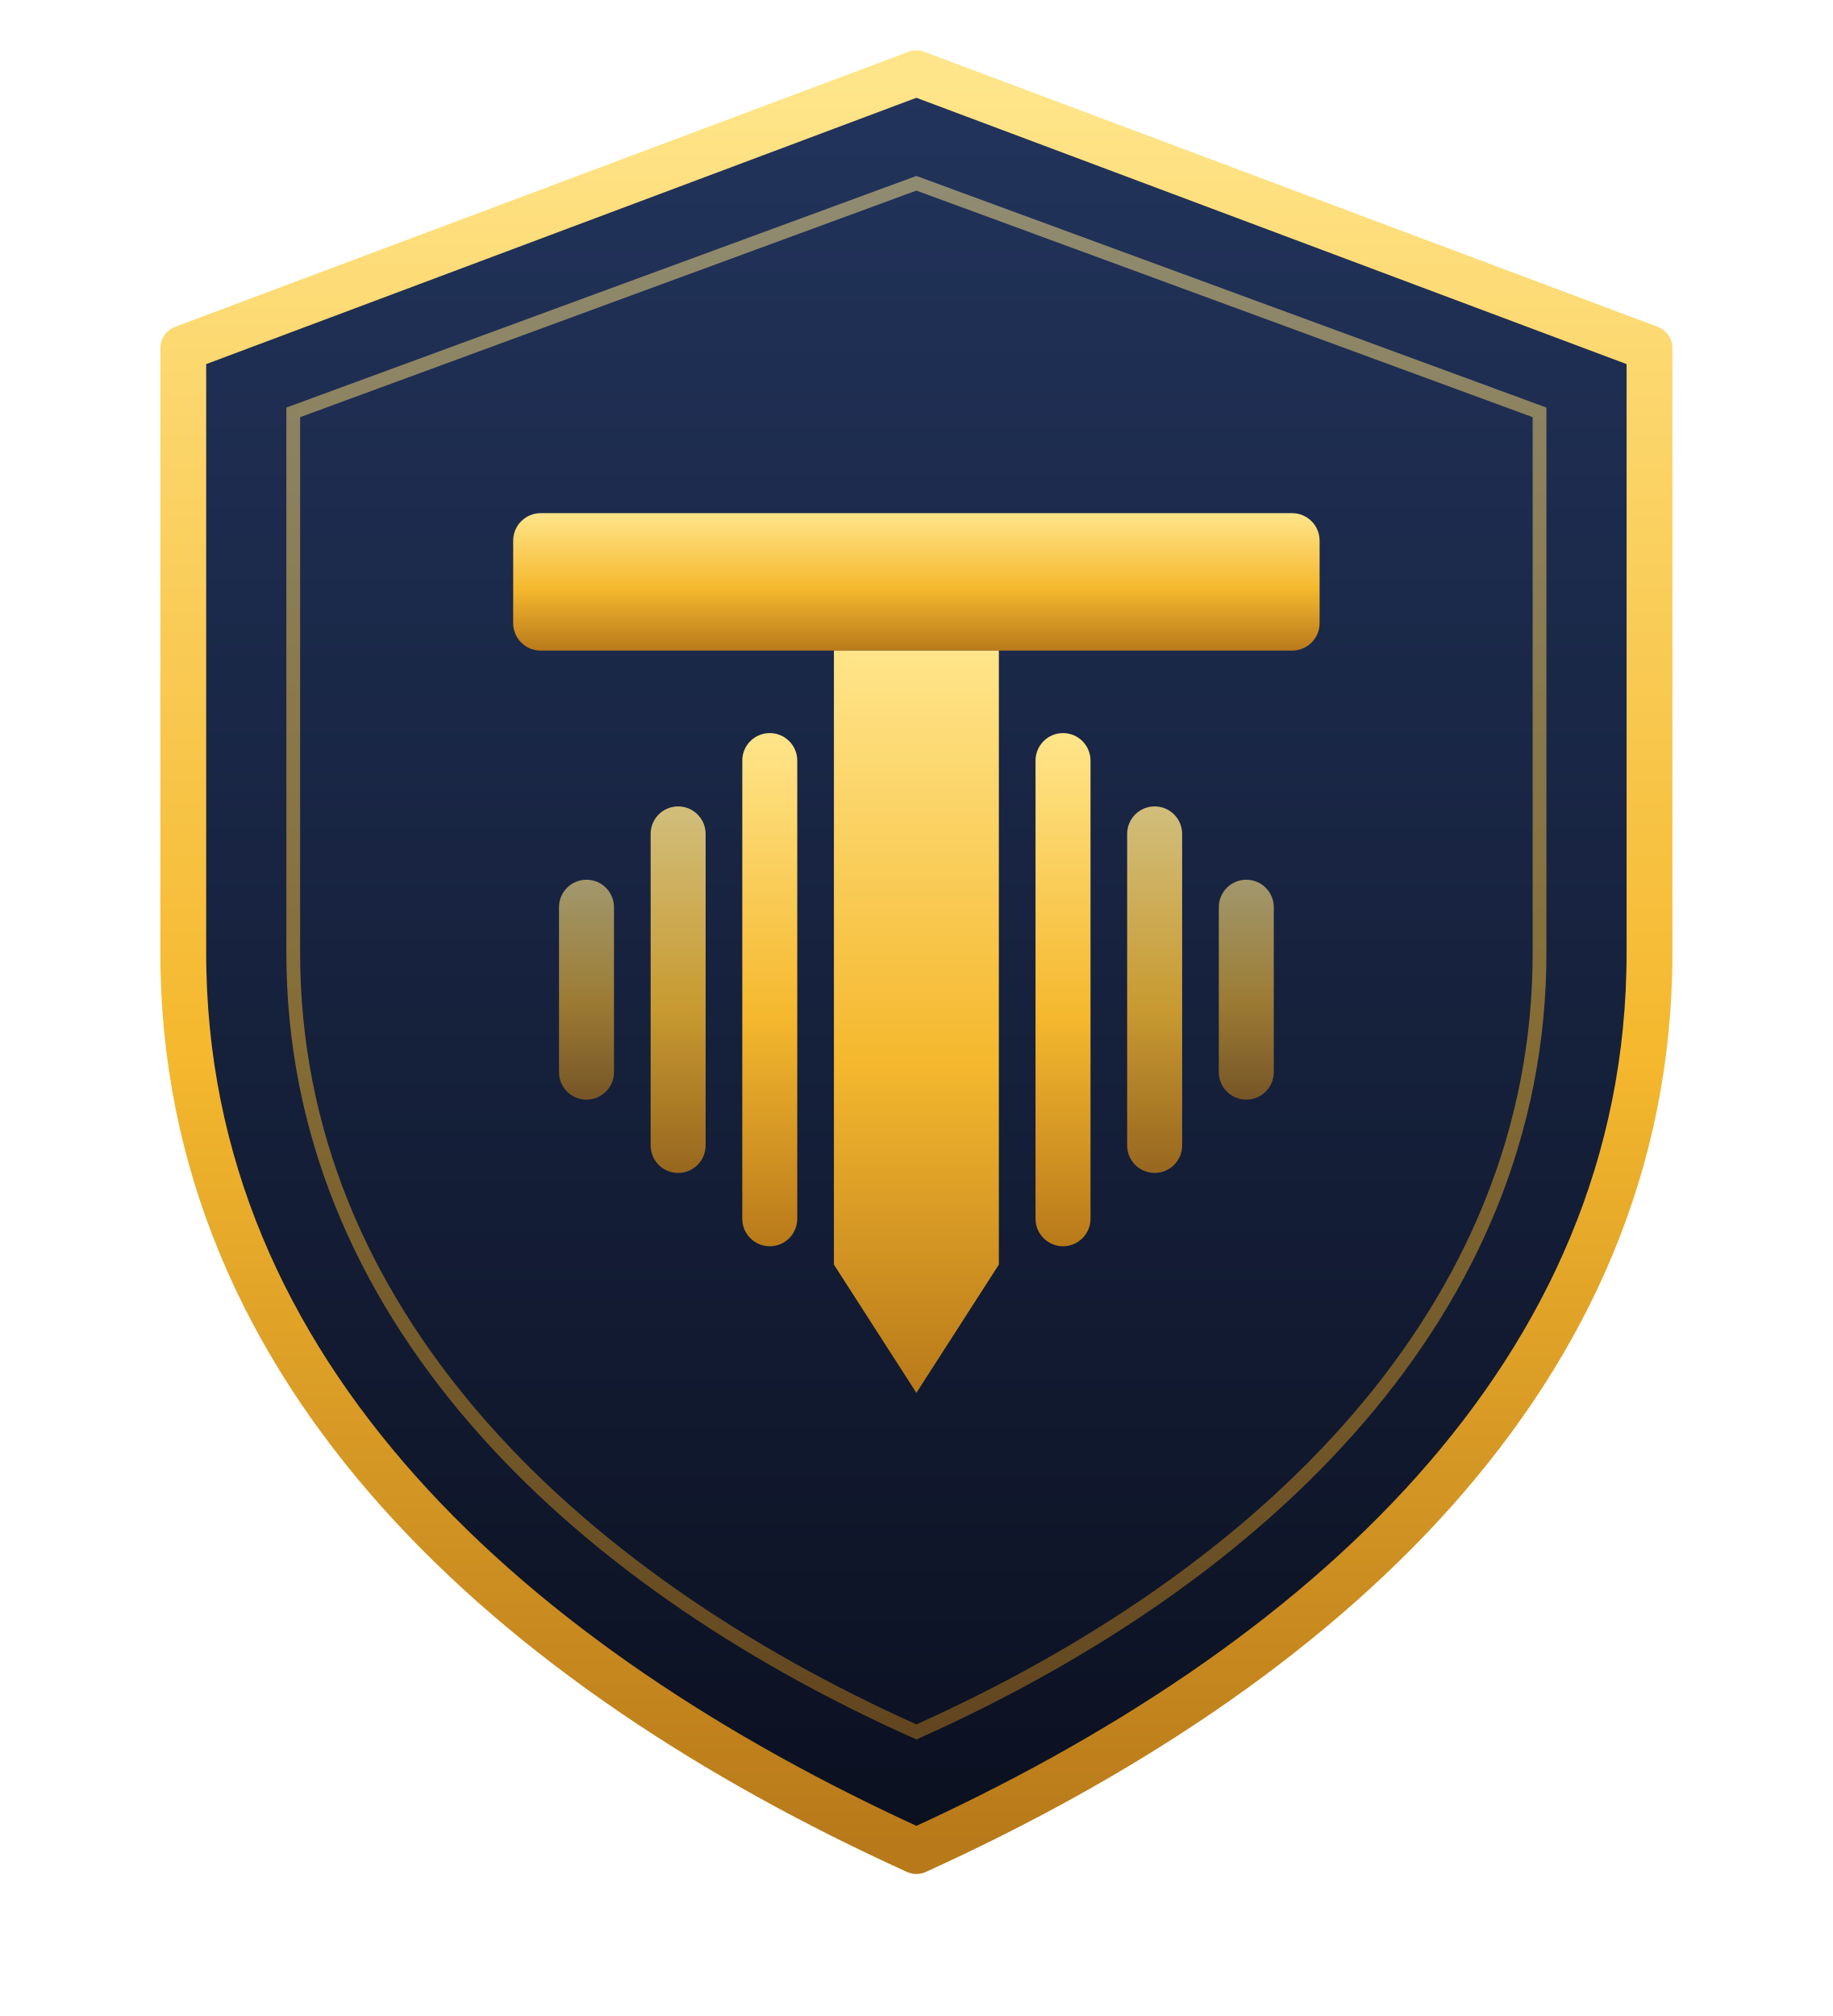
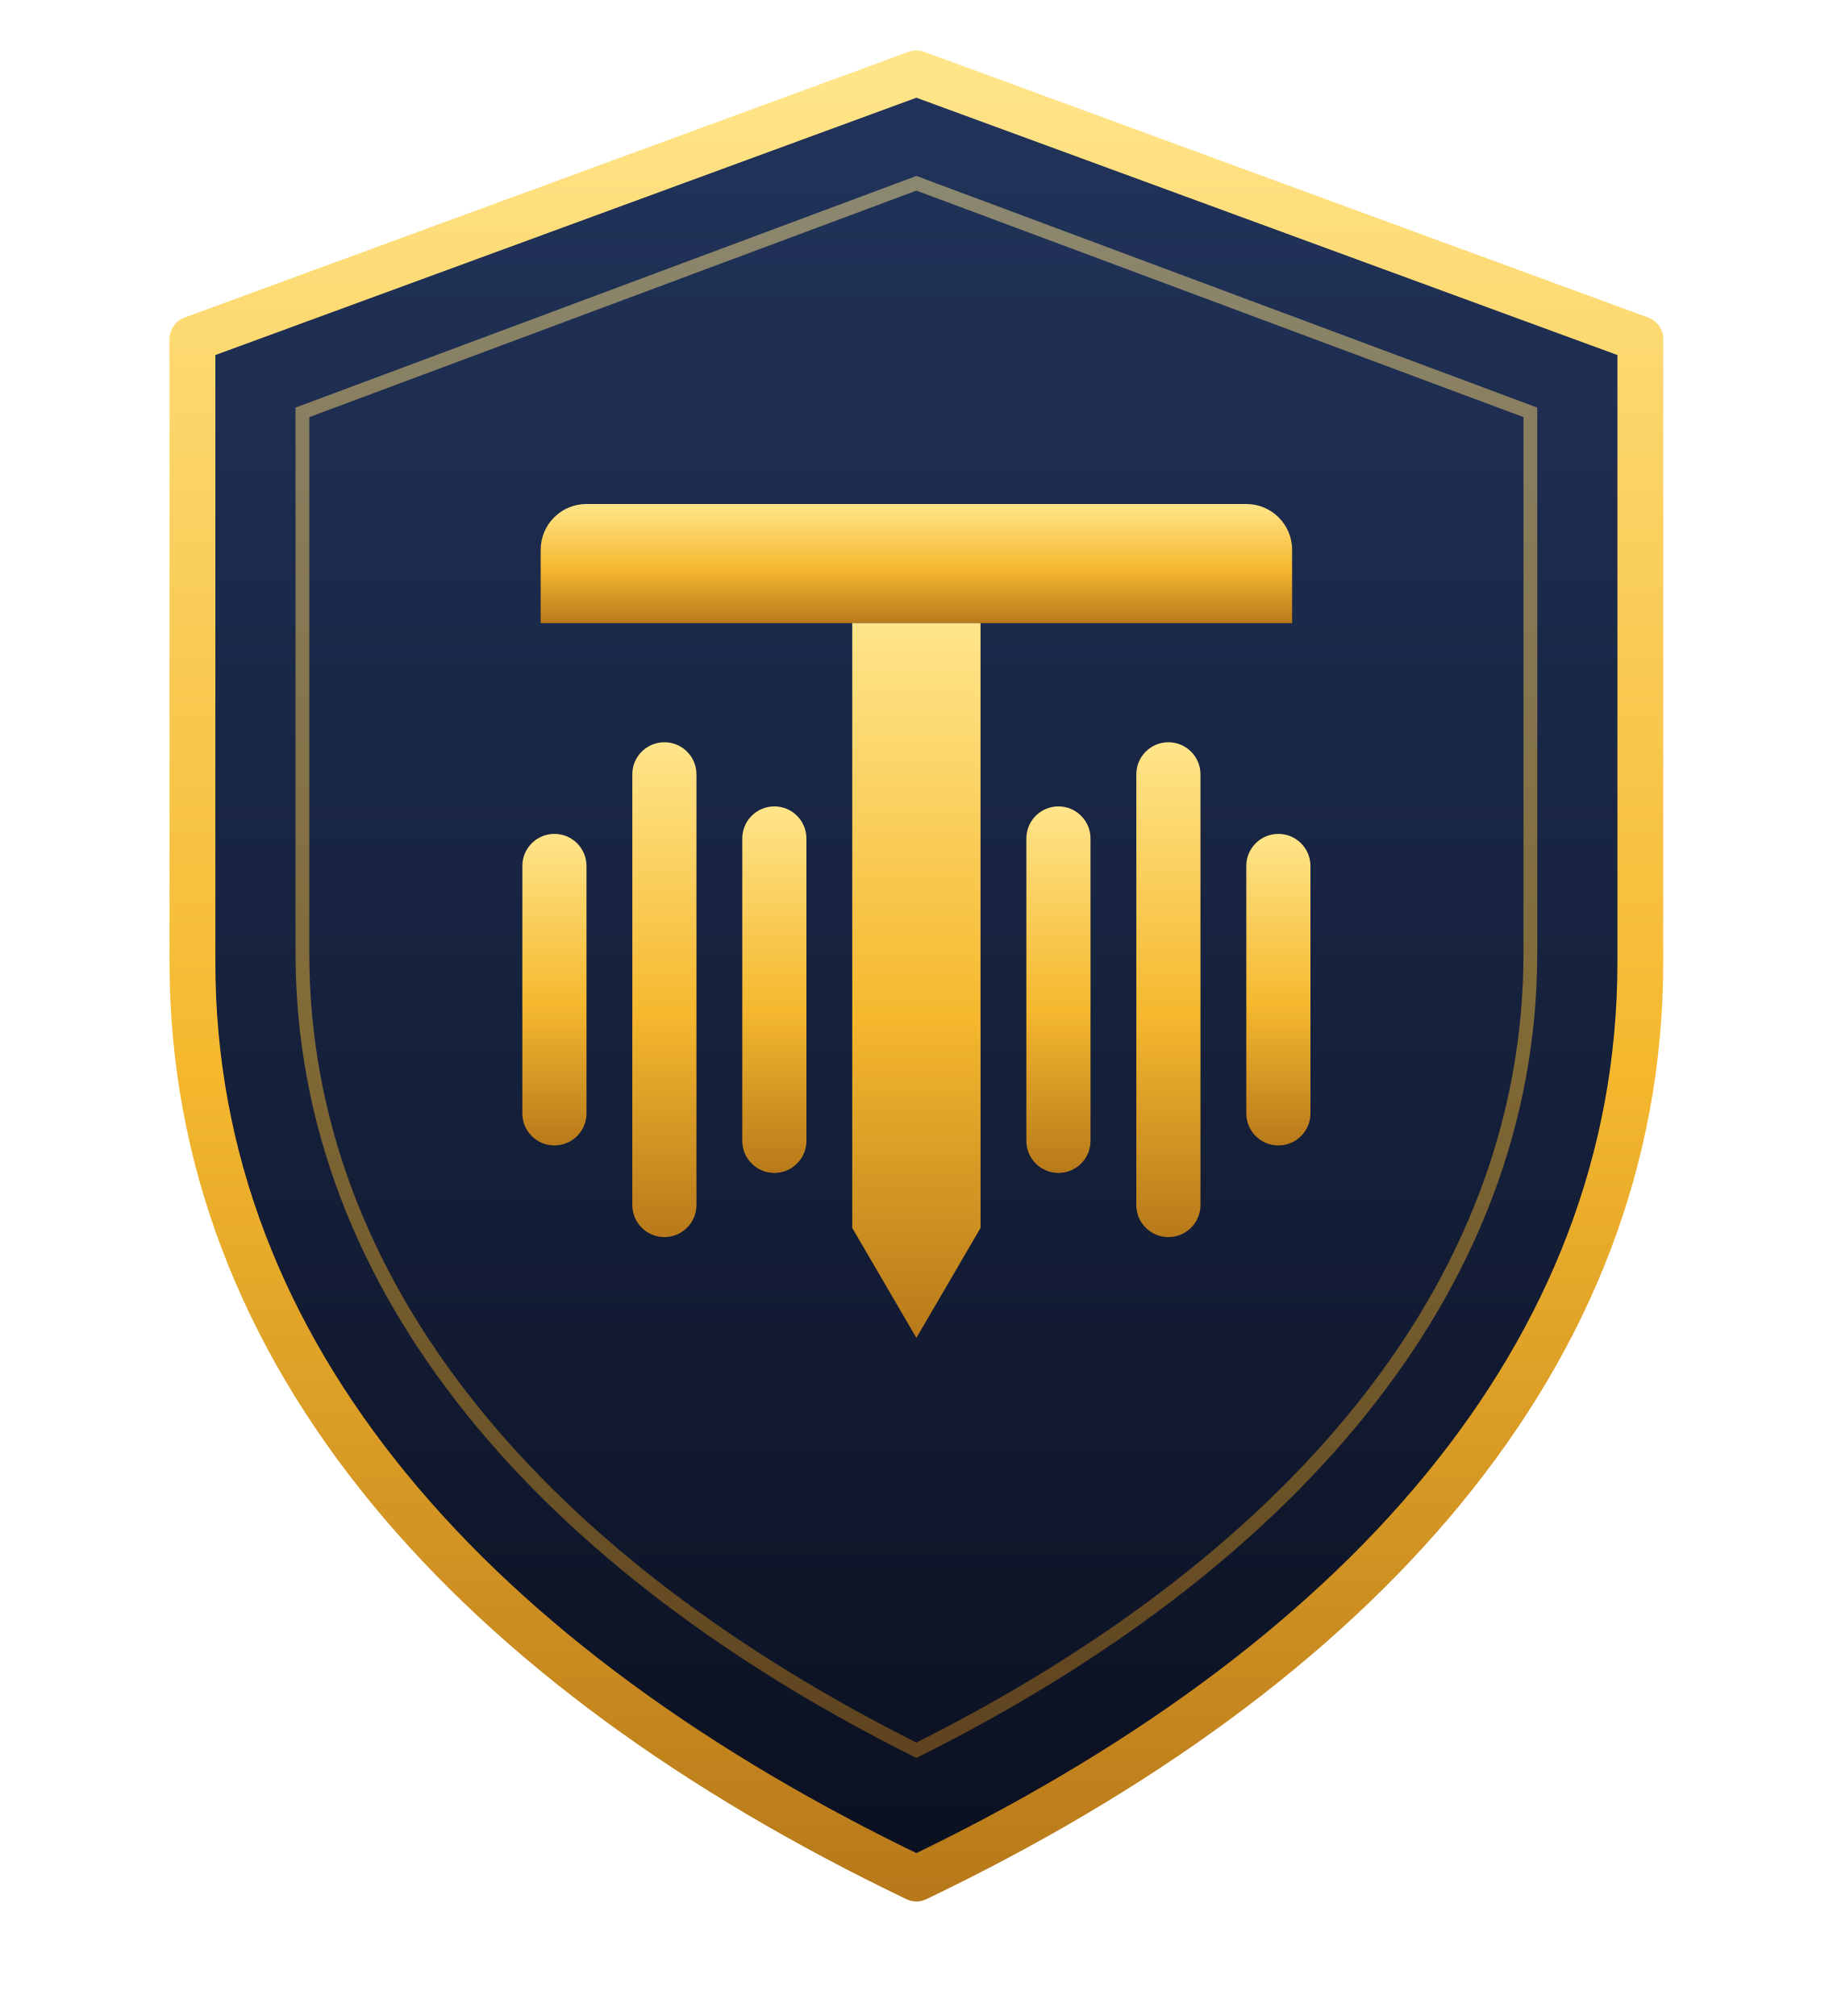
- <svg xmlns="http://www.w3.org/2000/svg" viewBox="0 0 200 220">
+ <svg xmlns="http://www.w3.org/2000/svg" aria-label="Khiên Taylor ND Audio với chữ T và thanh equalizer đối xứng" viewBox="0 0 200 220">
  <defs>
-     <linearGradient id="g" x1="0" y1="0" x2="0" y2="1">
-       <stop offset="0" stop-color="#FFE58A" />
-       <stop offset=".55" stop-color="#F5B82E" />
-       <stop offset="1" stop-color="#B8791A" />
+     <linearGradient id="b" x1="0" x2="0" y1="0" y2="1">
+       <stop offset="0" stop-color="#ffe58a" />
+       <stop offset=".55" stop-color="#f5b82e" />
+       <stop offset="1" stop-color="#b8791a" />
    </linearGradient>
-     <linearGradient id="n" x1="0" y1="0" x2="0" y2="1">
-       <stop offset="0" stop-color="#22345C" />
-       <stop offset="1" stop-color="#0B1020" />
+     <linearGradient id="a" x1="0" x2="0" y1="0" y2="1">
+       <stop offset="0" stop-color="#22345c" />
+       <stop offset="1" stop-color="#0b1020" />
    </linearGradient>
  </defs>
-   <path d="M100 8 L180 38 V104 C180 150 144 182 100 202 C56 182 20 150 20 104 V38 Z" fill="url(#n)" stroke="url(#g)" stroke-width="5" stroke-linejoin="round" />
-   <path d="M100 20 L168 45 V104 C168 143 138 172 100 189 C62 172 32 143 32 104 V45 Z" fill="none" stroke="url(#g)" stroke-width="1.5" opacity=".5" />
-   <rect x="56" y="56" width="88" height="15" rx="3" fill="url(#g)" />
-   <path d="M91 71 H109 V138 L100 152 L91 138 Z" fill="url(#g)" />
-   <g fill="url(#g)">
-     <rect x="81" y="80" width="6" height="56" rx="3" />
-     <rect x="71" y="88" width="6" height="40" rx="3" fill-opacity=".8" />
-     <rect x="61" y="96" width="6" height="24" rx="3" fill-opacity=".6" />
-     <rect x="113" y="80" width="6" height="56" rx="3" />
-     <rect x="123" y="88" width="6" height="40" rx="3" fill-opacity=".8" />
-     <rect x="133" y="96" width="6" height="24" rx="3" fill-opacity=".6" />
+   <path d="m100 8 79 29v68c0 43-31 77-79 100-48-23-79-57-79-100V37z" style="fill:url(#a);stroke:url(#b);stroke-width:5;stroke-linejoin:round" />
+   <path d="m100 20 67 25v59c0 37-27 67-67 87-40-20-67-50-67-87V45z" style="fill:none;stroke:url(#b);stroke-width:1.5;opacity:.48" />
+   <path d="M64 55h72a5 5 0 0 1 5 5v8H59v-8a5 5 0 0 1 5-5" style="fill:url(#b)" />
+   <path d="M93 68h14v66l-7 12-7-12z" style="fill:url(#b)" />
+   <g style="fill:url(#b)">
+     <rect width="7" height="34" x="57" y="91" class="bar bar-a" rx="3.5" />
+     <rect width="7" height="54" x="69" y="81" class="bar bar-b" rx="3.5" />
+     <rect width="7" height="40" x="81" y="88" class="bar bar-c" rx="3.5" />
+     <rect width="7" height="40" x="112" y="88" class="bar bar-c" rx="3.5" />
+     <rect width="7" height="54" x="124" y="81" class="bar bar-b" rx="3.5" />
+     <rect width="7" height="34" x="136" y="91" class="bar bar-a" rx="3.5" />
  </g>
</svg>
